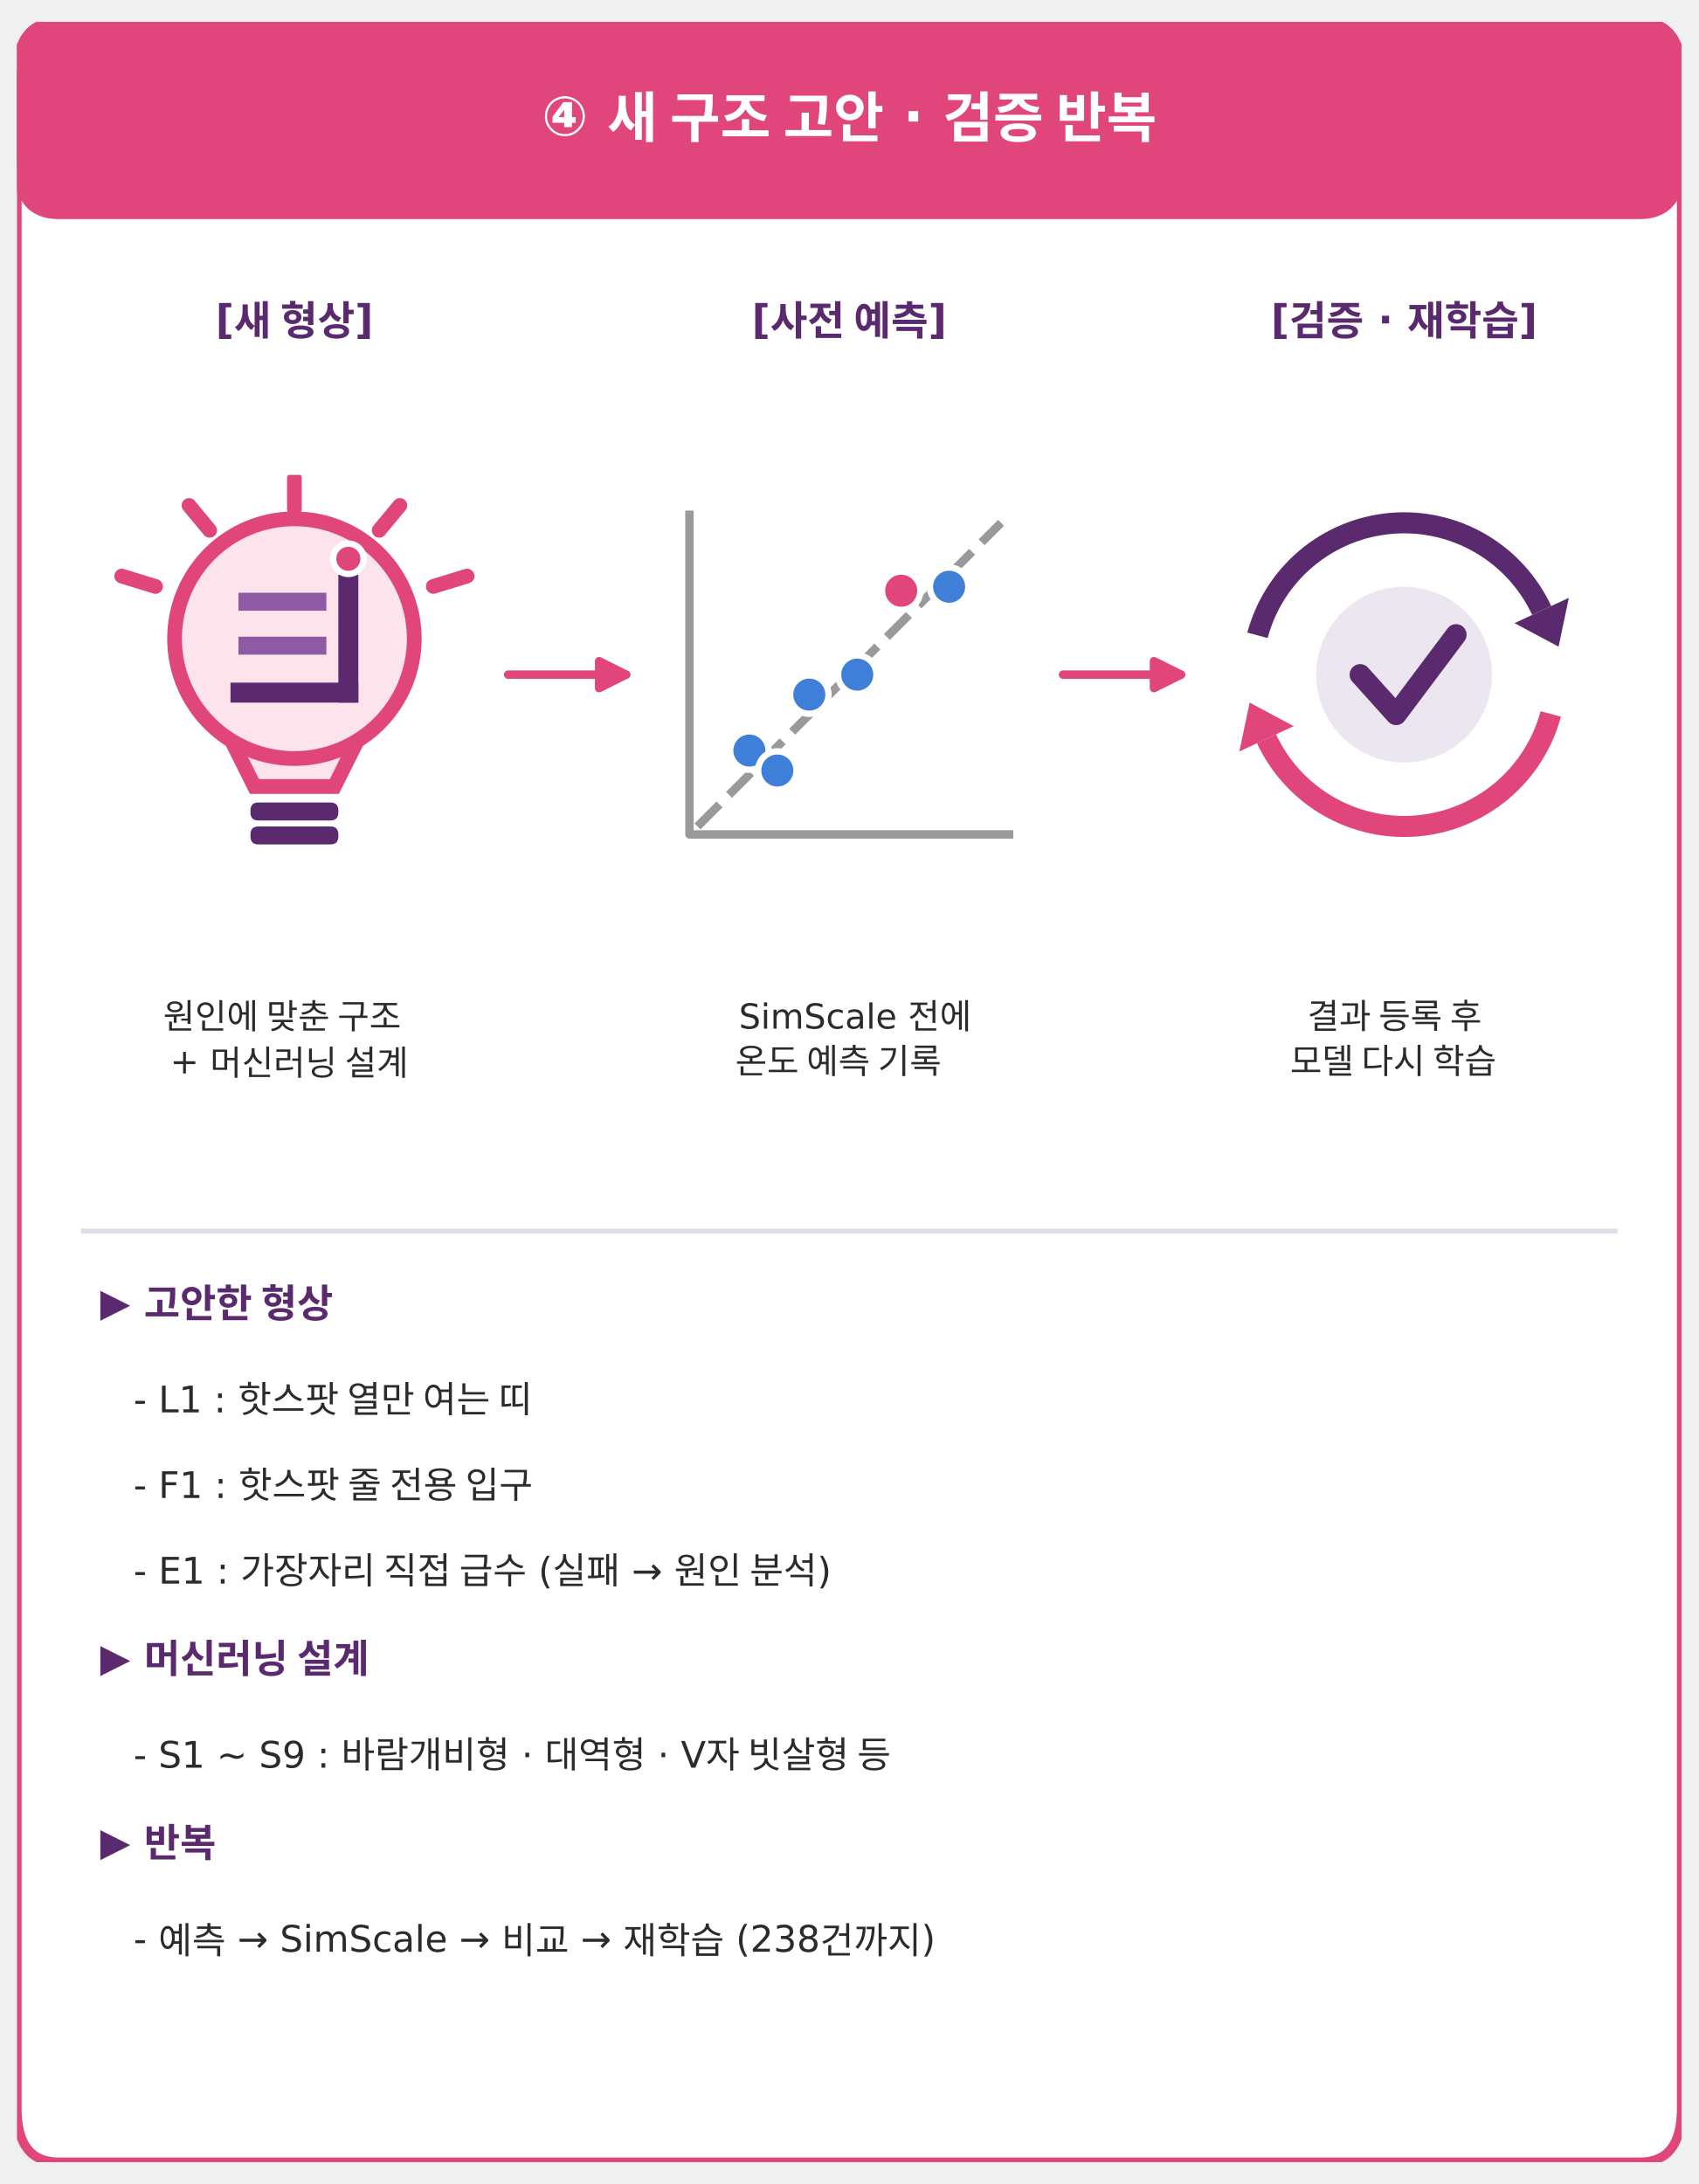
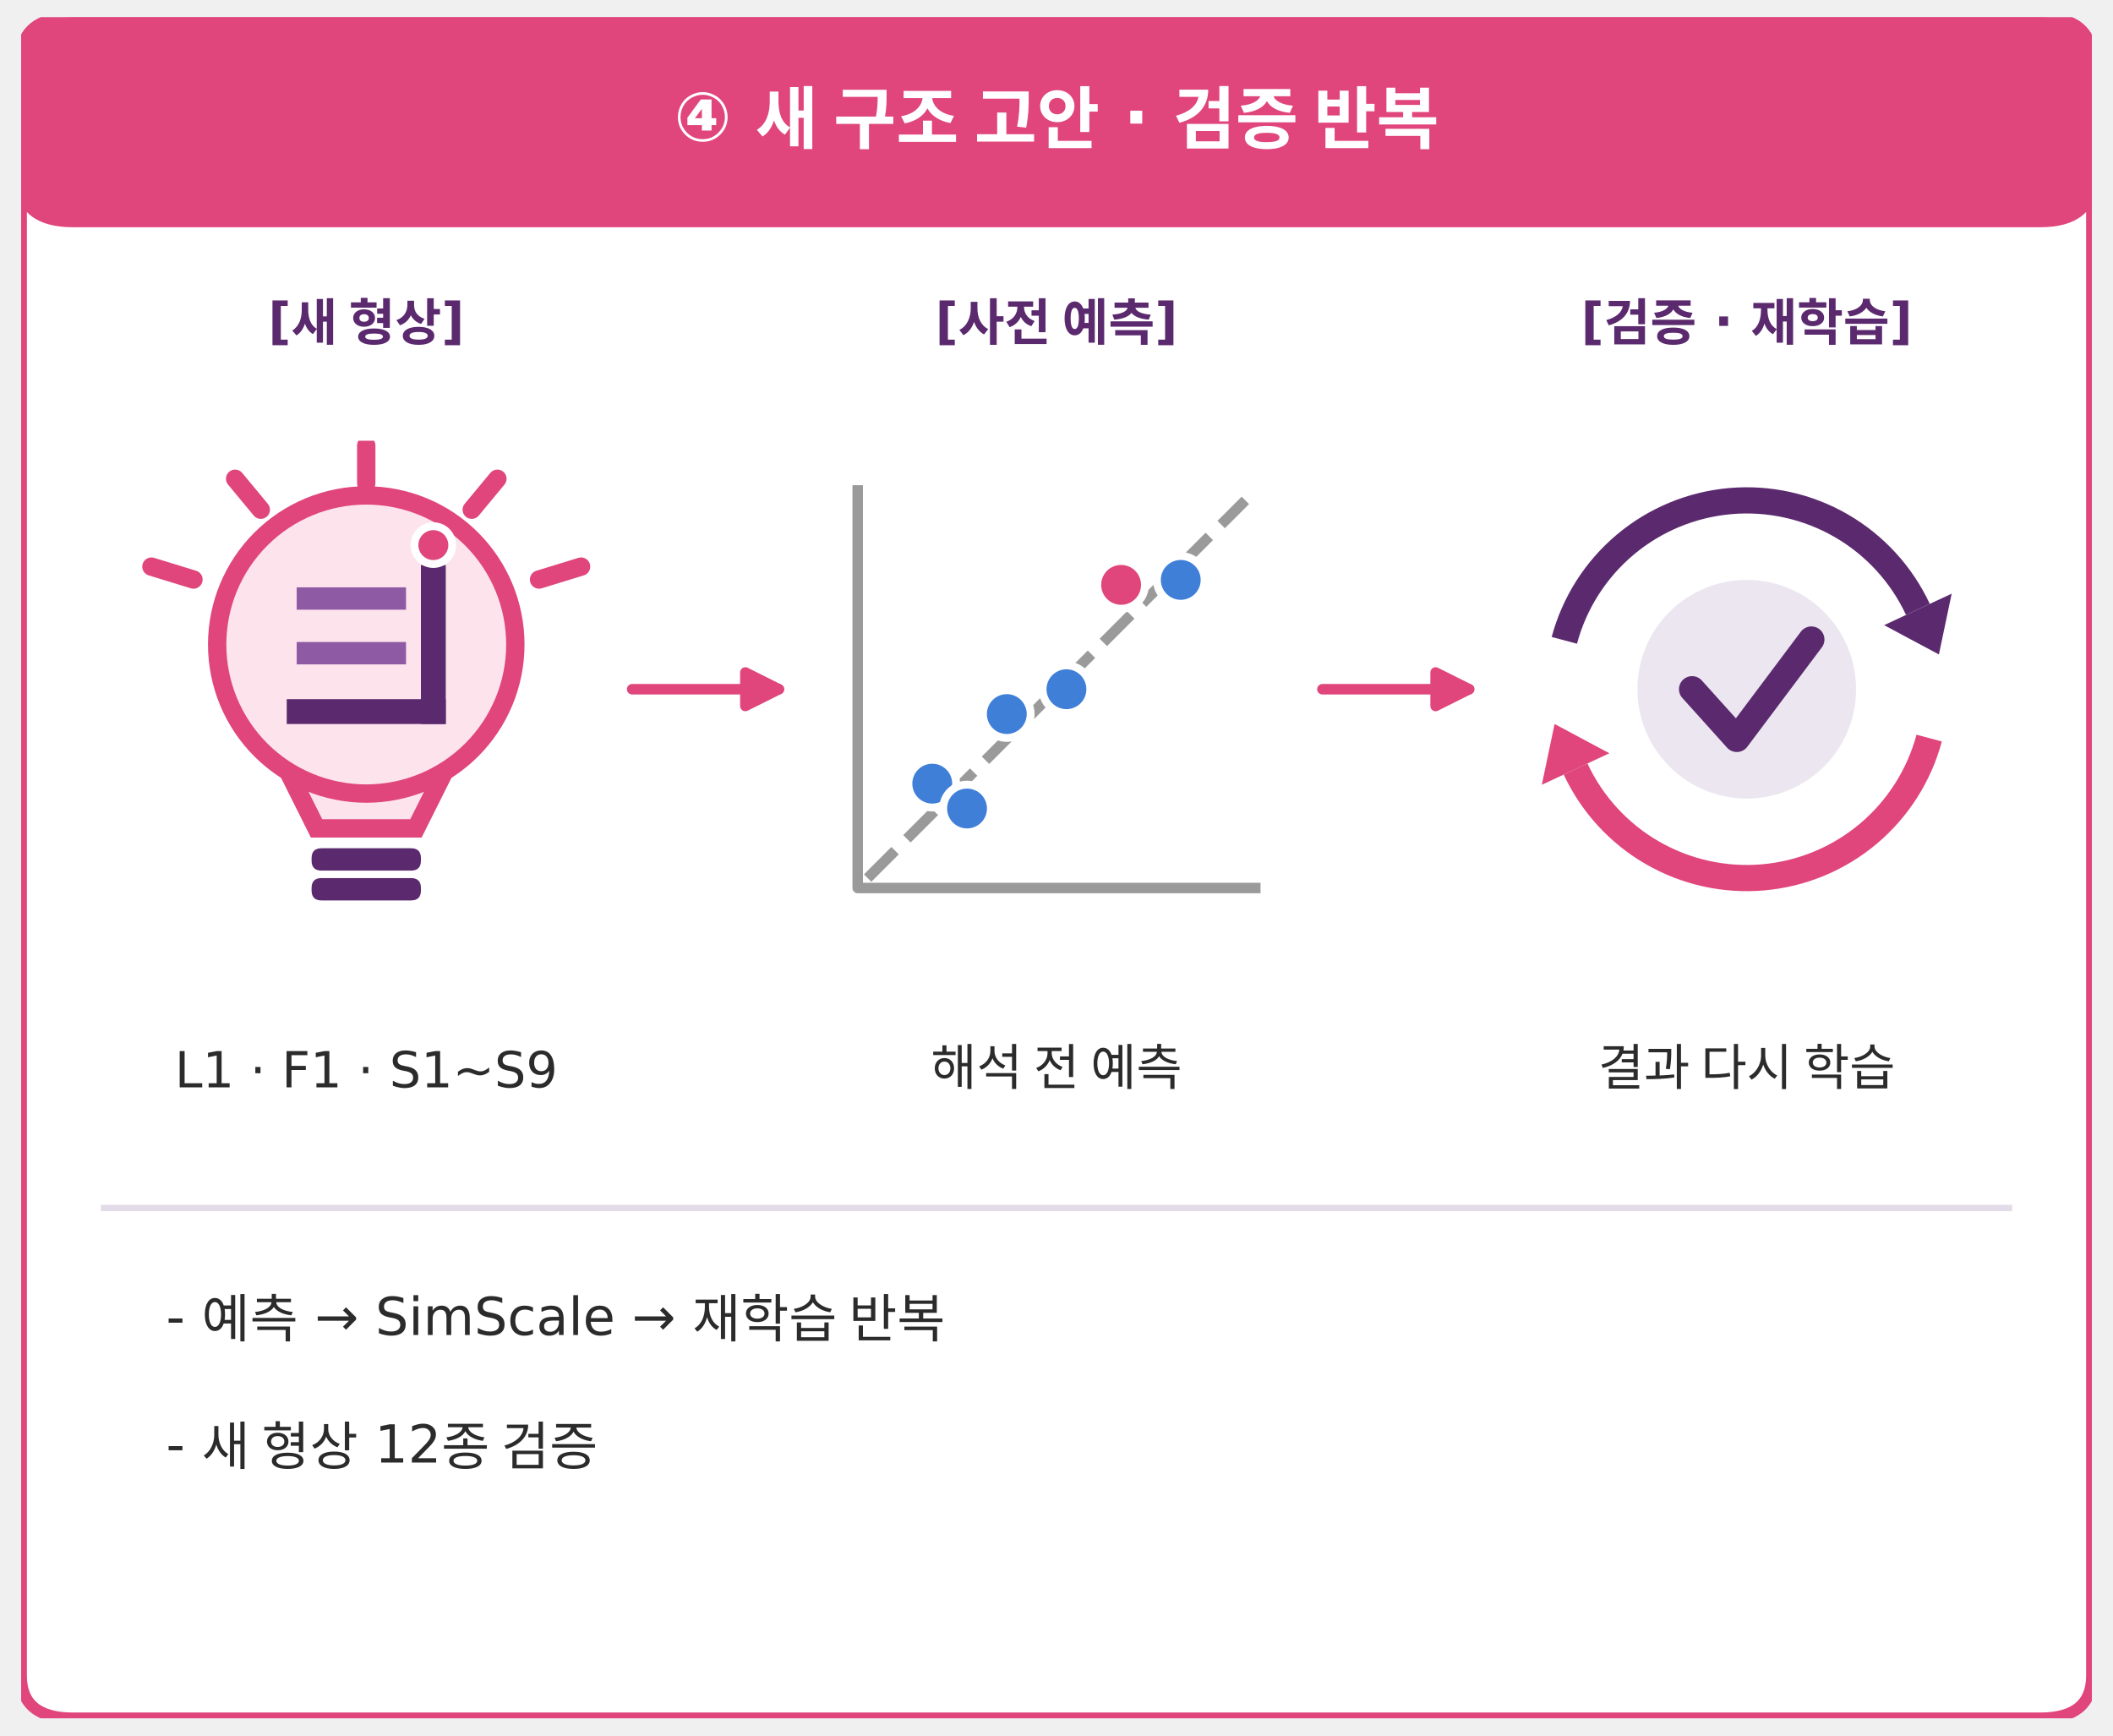
- <svg xmlns="http://www.w3.org/2000/svg" width="403.2pt" height="518.4pt" viewBox="0 0 403.2 518.4" version="1.1">
+ <svg xmlns="http://www.w3.org/2000/svg" width="403.2pt" height="331.2pt" viewBox="0 0 403.2 331.2" version="1.1">
  <defs>
    <style type="text/css">*{stroke-linejoin: round; stroke-linecap: butt}</style>
  </defs>
  <g id="figure_1">
    <g id="patch_1">
-       <path d="M 0 518.4  L 403.2 518.4  L 403.2 0  L 0 0  L 0 518.4  z " style="fill: none" />
+       <path d="M 0 331.2  L 403.2 331.2  L 403.2 0  L 0 0  L 0 331.2  z " style="fill: none" />
    </g>
    <g id="axes_1">
      <g id="patch_2">
-         <path d="M 13.91 513.216  L 389.29 513.216  Q 399.168 513.216 399.168 500.515  L 399.168 17.885  Q 399.168 5.184 389.29 5.184  L 13.91 5.184  Q 4.032 5.184 4.032 17.885  L 4.032 500.515  Q 4.032 513.216 13.91 513.216  z " clip-path="url(#pe3dcf95e6f)" style="fill: #ffffff; stroke: #e0457b; stroke-width: 2.2; stroke-linejoin: miter" />
+         <path d="M 13.91 327.888  L 389.29 327.888  Q 399.168 327.888 399.168 319.774  L 399.168 11.426  Q 399.168 3.312 389.29 3.312  L 13.91 3.312  Q 4.032 3.312 4.032 11.426  L 4.032 319.774  Q 4.032 327.888 13.91 327.888  z " clip-path="url(#pc4aa54b51f)" style="fill: #ffffff; stroke: #e0457b; stroke-width: 2.2; stroke-linejoin: miter" />
      </g>
      <g id="patch_3">
-         <path d="M 13.91 50.907  L 389.29 50.907  Q 399.168 50.907 399.168 38.206  L 399.168 17.885  Q 399.168 5.184 389.29 5.184  L 13.91 5.184  Q 4.032 5.184 4.032 17.885  L 4.032 38.206  Q 4.032 50.907 13.91 50.907  z " clip-path="url(#pe3dcf95e6f)" style="fill: #e0457b; stroke: #e0457b; stroke-width: 2.2; stroke-linejoin: miter" />
+         <path d="M 13.91 42.261  L 389.29 42.261  Q 399.168 42.261 399.168 34.147  L 399.168 11.426  Q 399.168 3.312 389.29 3.312  L 13.91 3.312  Q 4.032 3.312 4.032 11.426  L 4.032 34.147  Q 4.032 42.261 13.91 42.261  z " clip-path="url(#pc4aa54b51f)" style="fill: #e0457b; stroke: #e0457b; stroke-width: 2.2; stroke-linejoin: miter" />
      </g>
      <g id="line2d_1">
-         <path d="M 19.837 292.222  L 383.363 292.222  " clip-path="url(#pe3dcf95e6f)" style="fill: none; stroke: #e3dbe8; stroke-width: 1.2; stroke-linecap: square" />
+         <path d="M 19.837 230.515  L 383.363 230.515  " clip-path="url(#pc4aa54b51f)" style="fill: none; stroke: #e3dbe8; stroke-width: 1.2; stroke-linecap: square" />
      </g>
      <g id="text_1">
-         <text style="font-weight: 700; font-size: 13px; font-family: 'WenQuanYi Zen Hei', 'DejaVu Sans'; text-anchor: middle; fill: #ffffff" x="201.6" y="32.127" transform="rotate(-0 201.6 32.12698)">④ 새 구조 고안 · 검증 반복</text>
+         <text style="font-weight: 700; font-size: 13px; font-family: 'WenQuanYi Zen Hei', 'DejaVu Sans'; text-anchor: middle; fill: #ffffff" x="201.6" y="26.868" transform="rotate(-0 201.6 26.8681)">④ 새 구조 고안 · 검증 반복</text>
      </g>
      <g id="text_2">
-         <text style="font-weight: 700; font-size: 9.6px; font-family: 'WenQuanYi Zen Hei', 'DejaVu Sans'; text-anchor: middle; fill: #5b2a6e" x="69.888" y="79.187" transform="rotate(-0 69.888 79.18661)">[새 형상]</text>
+         <text style="font-weight: 700; font-size: 9.6px; font-family: 'WenQuanYi Zen Hei', 'DejaVu Sans'; text-anchor: middle; fill: #5b2a6e" x="69.888" y="64.614" transform="rotate(-0 69.888 64.6138)">[새 형상]</text>
      </g>
      <g id="text_3">
-         <text style="font-size: 8.2px; font-family: 'WenQuanYi Zen Hei', 'DejaVu Sans'; fill: #2b2b2b" transform="translate(38.72928 244.167)">원인에 맞춘 구조</text>
-         <text style="font-size: 8.2px; font-family: 'WenQuanYi Zen Hei', 'DejaVu Sans'; fill: #2b2b2b" transform="translate(40.37056 254.811)">+ 머신러닝 설계</text>
+         <text style="font-size: 9.5px; font-family: 'WenQuanYi Zen Hei', 'DejaVu Sans'; text-anchor: middle; fill: #2b2b2b" x="69.888" y="207.493" transform="rotate(-0 69.888 207.493)">L1 · F1 · S1~S9</text>
      </g>
      <g id="text_4">
-         <text style="font-weight: 700; font-size: 9.6px; font-family: 'WenQuanYi Zen Hei', 'DejaVu Sans'; text-anchor: middle; fill: #5b2a6e" x="201.6" y="79.187" transform="rotate(-0 201.6 79.18661)">[사전 예측]</text>
+         <text style="font-weight: 700; font-size: 9.6px; font-family: 'WenQuanYi Zen Hei', 'DejaVu Sans'; text-anchor: middle; fill: #5b2a6e" x="201.6" y="64.614" transform="rotate(-0 201.6 64.6138)">[사전 예측]</text>
      </g>
      <g id="text_5">
-         <text style="font-size: 8.2px; font-family: 'WenQuanYi Zen Hei', 'DejaVu Sans'; fill: #2b2b2b" transform="translate(175.3856 244.1548)">SimScale 전에</text>
-         <text style="font-size: 8.2px; font-family: 'WenQuanYi Zen Hei', 'DejaVu Sans'; fill: #2b2b2b" transform="translate(174.5413 254.779)">온도 예측 기록</text>
+         <text style="font-size: 9.5px; font-family: 'WenQuanYi Zen Hei', 'DejaVu Sans'; text-anchor: middle; fill: #2b2b2b" x="201.6" y="207.071" transform="rotate(-0 201.6 207.0715)">해석 전 예측</text>
      </g>
      <g id="text_6">
-         <text style="font-weight: 700; font-size: 9.6px; font-family: 'WenQuanYi Zen Hei', 'DejaVu Sans'; text-anchor: middle; fill: #5b2a6e" x="333.312" y="79.187" transform="rotate(-0 333.312 79.18661)">[검증 · 재학습]</text>
+         <text style="font-weight: 700; font-size: 9.6px; font-family: 'WenQuanYi Zen Hei', 'DejaVu Sans'; text-anchor: middle; fill: #5b2a6e" x="333.312" y="64.614" transform="rotate(-0 333.312 64.6138)">[검증 · 재학습]</text>
      </g>
      <g id="text_7">
-         <text style="font-size: 8.2px; font-family: 'WenQuanYi Zen Hei', 'DejaVu Sans'; fill: #2b2b2b" transform="translate(310.3533 244.119)">결과 등록 후</text>
-         <text style="font-size: 8.2px; font-family: 'WenQuanYi Zen Hei', 'DejaVu Sans'; fill: #2b2b2b" transform="translate(306.2533 254.779)">모델 다시 학습</text>
+         <text style="font-size: 9.5px; font-family: 'WenQuanYi Zen Hei', 'DejaVu Sans'; text-anchor: middle; fill: #2b2b2b" x="333.312" y="207.071" transform="rotate(-0 333.312 207.0715)">결과 다시 학습</text>
      </g>
      <g id="text_8">
-         <text style="font-weight: 700; font-size: 9.3px; font-family: 'WenQuanYi Zen Hei', 'DejaVu Sans'; text-anchor: start; fill: #5b2a6e" x="23.789" y="312.361" transform="rotate(-0 23.7888 312.3611)">▶ 고안한 형상</text>
+         <text style="font-size: 10px; font-family: 'WenQuanYi Zen Hei', 'DejaVu Sans'; text-anchor: start; fill: #2b2b2b" x="31.692" y="254.742" transform="rotate(-0 31.69152 254.742)">- 예측 → SimScale → 재학습 반복</text>
      </g>
      <g id="text_9">
-         <text style="font-size: 8.7px; font-family: 'WenQuanYi Zen Hei', 'DejaVu Sans'; text-anchor: start; fill: #2b2b2b" x="31.692" y="335.251" transform="rotate(-0 31.69152 335.2507)">- L1 : 핫스팟 열만 여는 띠</text>
-       </g>
-       <g id="text_10">
-         <text style="font-size: 8.7px; font-family: 'WenQuanYi Zen Hei', 'DejaVu Sans'; text-anchor: start; fill: #2b2b2b" x="31.692" y="355.572" transform="rotate(-0 31.69152 355.5719)">- F1 : 핫스팟 줄 전용 입구</text>
-       </g>
-       <g id="text_11">
-         <text style="font-size: 8.7px; font-family: 'WenQuanYi Zen Hei', 'DejaVu Sans'; text-anchor: start; fill: #2b2b2b" x="31.692" y="375.893" transform="rotate(-0 31.69152 375.8932)">- E1 : 가장자리 직접 급수 (실패 → 원인 분석)</text>
-       </g>
-       <g id="text_12">
-         <text style="font-weight: 700; font-size: 9.3px; font-family: 'WenQuanYi Zen Hei', 'DejaVu Sans'; text-anchor: start; fill: #5b2a6e" x="23.789" y="396.694" transform="rotate(-0 23.7888 396.6944)">▶ 머신러닝 설계</text>
-       </g>
-       <g id="text_13">
-         <text style="font-size: 8.7px; font-family: 'WenQuanYi Zen Hei', 'DejaVu Sans'; text-anchor: start; fill: #2b2b2b" x="31.692" y="419.584" transform="rotate(-0 31.69152 419.584)">- S1 ~ S9 : 바람개비형 · 대역형 · V자 빗살형 등</text>
-       </g>
-       <g id="text_14">
-         <text style="font-weight: 700; font-size: 9.3px; font-family: 'WenQuanYi Zen Hei', 'DejaVu Sans'; text-anchor: start; fill: #5b2a6e" x="23.789" y="440.385" transform="rotate(-0 23.7888 440.3851)">▶ 반복</text>
-       </g>
-       <g id="text_15">
-         <text style="font-size: 8.7px; font-family: 'WenQuanYi Zen Hei', 'DejaVu Sans'; text-anchor: start; fill: #2b2b2b" x="31.692" y="463.275" transform="rotate(-0 31.69152 463.2747)">- 예측 → SimScale → 비교 → 재학습 (238건까지)</text>
+         <text style="font-size: 10px; font-family: 'WenQuanYi Zen Hei', 'DejaVu Sans'; text-anchor: start; fill: #2b2b2b" x="31.692" y="279.085" transform="rotate(-0 31.69152 279.0852)">- 새 형상 12종 검증</text>
      </g>
    </g>
    <g id="axes_2">
      <g id="patch_4">
-         <path d="M 54.715 175.307  L 85.061 175.307  L 79.371 186.687  L 60.405 186.687  z " clip-path="url(#pa4e291192b)" style="fill: #fde3ec; stroke: #e0457b; stroke-width: 3.5; stroke-linejoin: miter" />
+         <path d="M 54.715 146.693  L 85.061 146.693  L 79.371 158.073  L 60.405 158.073  z " clip-path="url(#pedf1f6b26a)" style="fill: #fde3ec; stroke: #e0457b; stroke-width: 3.5; stroke-linejoin: miter" />
      </g>
      <g id="line2d_2">
-         <path d="M 102.86 139.202  L 110.88 136.737  " clip-path="url(#pa4e291192b)" style="fill: none; stroke: #e0457b; stroke-width: 3.5; stroke-linecap: round" />
+         <path d="M 102.86 110.588  L 110.88 108.123  " clip-path="url(#pedf1f6b26a)" style="fill: none; stroke: #e0457b; stroke-width: 3.5; stroke-linecap: round" />
      </g>
      <g id="line2d_3">
-         <path d="M 90.014 125.876  L 94.909 119.973  " clip-path="url(#pa4e291192b)" style="fill: none; stroke: #e0457b; stroke-width: 3.5; stroke-linecap: round" />
+         <path d="M 90.014 97.262  L 94.909 91.358  " clip-path="url(#pedf1f6b26a)" style="fill: none; stroke: #e0457b; stroke-width: 3.5; stroke-linecap: round" />
      </g>
      <g id="line2d_4">
-         <path d="M 69.888 120.826  L 69.888 113.618  " clip-path="url(#pa4e291192b)" style="fill: none; stroke: #e0457b; stroke-width: 3.5; stroke-linecap: round" />
+         <path d="M 69.888 92.211  L 69.888 85.004  " clip-path="url(#pedf1f6b26a)" style="fill: none; stroke: #e0457b; stroke-width: 3.5; stroke-linecap: round" />
      </g>
      <g id="line2d_5">
-         <path d="M 49.762 125.876  L 44.867 119.973  " clip-path="url(#pa4e291192b)" style="fill: none; stroke: #e0457b; stroke-width: 3.5; stroke-linecap: round" />
+         <path d="M 49.762 97.262  L 44.867 91.358  " clip-path="url(#pedf1f6b26a)" style="fill: none; stroke: #e0457b; stroke-width: 3.5; stroke-linecap: round" />
      </g>
      <g id="line2d_6">
-         <path d="M 36.916 139.202  L 28.896 136.737  " clip-path="url(#pa4e291192b)" style="fill: none; stroke: #e0457b; stroke-width: 3.5; stroke-linecap: round" />
+         <path d="M 36.916 110.588  L 28.896 108.123  " clip-path="url(#pedf1f6b26a)" style="fill: none; stroke: #e0457b; stroke-width: 3.5; stroke-linecap: round" />
      </g>
      <g id="patch_5">
-         <path d="M 69.888 180.049  C 77.433 180.049 84.67 177.051 90.005 171.716  C 95.34 166.381 98.338 159.144 98.338 151.599  C 98.338 144.054 95.34 136.817 90.005 131.482  C 84.67 126.147 77.433 123.149 69.888 123.149  C 62.343 123.149 55.106 126.147 49.771 131.482  C 44.436 136.817 41.438 144.054 41.438 151.599  C 41.438 159.144 44.436 166.381 49.771 171.716  C 55.106 177.051 62.343 180.049 69.888 180.049  z " clip-path="url(#pa4e291192b)" style="fill: #fde3ec; stroke: #e0457b; stroke-width: 3.5; stroke-linejoin: miter" />
+         <path d="M 69.888 151.434  C 77.433 151.434 84.67 148.437 90.005 143.102  C 95.34 137.767 98.338 130.53 98.338 122.985  C 98.338 115.44 95.34 108.203 90.005 102.868  C 84.67 97.532 77.433 94.535 69.888 94.535  C 62.343 94.535 55.106 97.532 49.771 102.868  C 44.436 108.203 41.438 115.44 41.438 122.985  C 41.438 130.53 44.436 137.767 49.771 143.102  C 55.106 148.437 62.343 151.434 69.888 151.434  z " clip-path="url(#pedf1f6b26a)" style="fill: #fde3ec; stroke: #e0457b; stroke-width: 3.5; stroke-linejoin: miter" />
      </g>
      <g id="patch_6">
-         <path d="M 61.353 194.748  L 78.423 194.748  Q 80.32 194.748 80.32 192.851  L 80.32 192.377  Q 80.32 190.48 78.423 190.48  L 61.353 190.48  Q 59.456 190.48 59.456 192.377  L 59.456 192.851  Q 59.456 194.748 61.353 194.748  z " clip-path="url(#pa4e291192b)" style="fill: #5b2a6e" />
+         <path d="M 61.353 166.133  L 78.423 166.133  Q 80.32 166.133 80.32 164.237  L 80.32 163.763  Q 80.32 161.866 78.423 161.866  L 61.353 161.866  Q 59.456 161.866 59.456 163.763  L 59.456 164.237  Q 59.456 166.133 61.353 166.133  z " clip-path="url(#pedf1f6b26a)" style="fill: #5b2a6e" />
      </g>
      <g id="patch_7">
-         <path d="M 61.353 200.438  L 78.423 200.438  Q 80.32 200.438 80.32 198.541  L 80.32 198.067  Q 80.32 196.17 78.423 196.17  L 61.353 196.17  Q 59.456 196.17 59.456 198.067  L 59.456 198.541  Q 59.456 200.438 61.353 200.438  z " clip-path="url(#pa4e291192b)" style="fill: #5b2a6e" />
+         <path d="M 61.353 171.823  L 78.423 171.823  Q 80.32 171.823 80.32 169.927  L 80.32 169.453  Q 80.32 167.556 78.423 167.556  L 61.353 167.556  Q 59.456 167.556 59.456 169.453  L 59.456 169.927  Q 59.456 171.823 61.353 171.823  z " clip-path="url(#pedf1f6b26a)" style="fill: #5b2a6e" />
      </g>
      <g id="patch_8">
-         <path d="M 54.715 166.772  L 85.061 166.772  L 85.061 162.03  L 54.715 162.03  z " clip-path="url(#pa4e291192b)" style="fill: #5b2a6e" />
+         <path d="M 54.715 138.158  L 85.061 138.158  L 85.061 133.416  L 54.715 133.416  z " clip-path="url(#pedf1f6b26a)" style="fill: #5b2a6e" />
      </g>
      <g id="patch_9">
-         <path d="M 80.32 166.772  L 85.061 166.772  L 85.061 136.426  L 80.32 136.426  z " clip-path="url(#pa4e291192b)" style="fill: #5b2a6e" />
+         <path d="M 80.32 138.158  L 85.061 138.158  L 85.061 107.811  L 80.32 107.811  z " clip-path="url(#pedf1f6b26a)" style="fill: #5b2a6e" />
      </g>
      <g id="patch_10">
-         <path d="M 56.611 155.392  L 77.475 155.392  L 77.475 151.125  L 56.611 151.125  z " clip-path="url(#pa4e291192b)" style="fill: #8e5aa3" />
+         <path d="M 56.611 126.778  L 77.475 126.778  L 77.475 122.51  L 56.611 122.51  z " clip-path="url(#pedf1f6b26a)" style="fill: #8e5aa3" />
      </g>
      <g id="patch_11">
-         <path d="M 56.611 144.961  L 77.475 144.961  L 77.475 140.693  L 56.611 140.693  z " clip-path="url(#pa4e291192b)" style="fill: #8e5aa3" />
+         <path d="M 56.611 116.346  L 77.475 116.346  L 77.475 112.079  L 56.611 112.079  z " clip-path="url(#pedf1f6b26a)" style="fill: #8e5aa3" />
      </g>
      <g id="patch_12">
-         <path d="M 82.69 136.236  C 83.646 136.236 84.563 135.856 85.239 135.18  C 85.914 134.505 86.294 133.588 86.294 132.632  C 86.294 131.677 85.914 130.76 85.239 130.084  C 84.563 129.408 83.646 129.029 82.69 129.029  C 81.735 129.029 80.818 129.408 80.142 130.084  C 79.466 130.76 79.087 131.677 79.087 132.632  C 79.087 133.588 79.466 134.505 80.142 135.18  C 80.818 135.856 81.735 136.236 82.69 136.236  z " clip-path="url(#pa4e291192b)" style="fill: #e0457b; stroke: #ffffff; stroke-width: 1.5; stroke-linejoin: miter" />
+         <path d="M 82.69 107.622  C 83.646 107.622 84.563 107.242 85.239 106.566  C 85.914 105.89 86.294 104.974 86.294 104.018  C 86.294 103.062 85.914 102.146 85.239 101.47  C 84.563 100.794 83.646 100.414 82.69 100.414  C 81.735 100.414 80.818 100.794 80.142 101.47  C 79.466 102.146 79.087 103.062 79.087 104.018  C 79.087 104.974 79.466 105.89 80.142 106.566  C 80.818 107.242 81.735 107.622 82.69 107.622  z " clip-path="url(#pedf1f6b26a)" style="fill: #e0457b; stroke: #ffffff; stroke-width: 1.5; stroke-linejoin: miter" />
      </g>
    </g>
    <g id="axes_3">
      <g id="line2d_7">
-         <path d="M 165.564 196.17  L 237.636 124.097  " clip-path="url(#p210c672f8b)" style="fill: none; stroke-dasharray: 7.4,3.2; stroke-dashoffset: 0; stroke: #9a9a9a; stroke-width: 2" />
+         <path d="M 165.564 167.556  L 237.636 95.483  " clip-path="url(#p9eeb3ea9e0)" style="fill: none; stroke-dasharray: 7.4,3.2; stroke-dashoffset: 0; stroke: #9a9a9a; stroke-width: 2" />
      </g>
      <g id="line2d_8">
-         <path d="M 163.667 122.201  L 163.667 198.067  L 239.533 198.067  " clip-path="url(#p210c672f8b)" style="fill: none; stroke: #9a9a9a; stroke-width: 2; stroke-linecap: square" />
+         <path d="M 163.667 93.586  L 163.667 169.453  L 239.533 169.453  " clip-path="url(#p9eeb3ea9e0)" style="fill: none; stroke: #9a9a9a; stroke-width: 2; stroke-linecap: square" />
      </g>
      <g id="patch_13">
-         <path d="M 177.892 182.704  C 179.099 182.704 180.257 182.224 181.111 181.371  C 181.964 180.517 182.444 179.359 182.444 178.152  C 182.444 176.945 181.964 175.787 181.111 174.933  C 180.257 174.08 179.099 173.6 177.892 173.6  C 176.685 173.6 175.527 174.08 174.673 174.933  C 173.819 175.787 173.34 176.945 173.34 178.152  C 173.34 179.359 173.819 180.517 174.673 181.371  C 175.527 182.224 176.685 182.704 177.892 182.704  z " clip-path="url(#p210c672f8b)" style="fill: #3f7fd8; stroke: #ffffff; stroke-width: 1.5; stroke-linejoin: miter" />
+         <path d="M 177.892 154.09  C 179.099 154.09 180.257 153.61 181.111 152.756  C 181.964 151.903 182.444 150.745 182.444 149.538  C 182.444 148.331 181.964 147.173 181.111 146.319  C 180.257 145.465 179.099 144.986 177.892 144.986  C 176.685 144.986 175.527 145.465 174.673 146.319  C 173.819 147.173 173.34 148.331 173.34 149.538  C 173.34 150.745 173.819 151.903 174.673 152.756  C 175.527 153.61 176.685 154.09 177.892 154.09  z " clip-path="url(#p9eeb3ea9e0)" style="fill: #3f7fd8; stroke: #ffffff; stroke-width: 1.5; stroke-linejoin: miter" />
      </g>
      <g id="patch_14">
-         <path d="M 192.117 169.427  C 193.324 169.427 194.482 168.948 195.335 168.094  C 196.189 167.241 196.669 166.083 196.669 164.875  C 196.669 163.668 196.189 162.51 195.335 161.657  C 194.482 160.803 193.324 160.323 192.117 160.323  C 190.91 160.323 189.752 160.803 188.898 161.657  C 188.044 162.51 187.565 163.668 187.565 164.875  C 187.565 166.083 188.044 167.241 188.898 168.094  C 189.752 168.948 190.91 169.427 192.117 169.427  z " clip-path="url(#p210c672f8b)" style="fill: #3f7fd8; stroke: #ffffff; stroke-width: 1.5; stroke-linejoin: miter" />
+         <path d="M 192.117 140.813  C 193.324 140.813 194.482 140.333 195.335 139.48  C 196.189 138.626 196.669 137.468 196.669 136.261  C 196.669 135.054 196.189 133.896 195.335 133.042  C 194.482 132.189 193.324 131.709 192.117 131.709  C 190.91 131.709 189.752 132.189 188.898 133.042  C 188.044 133.896 187.565 135.054 187.565 136.261  C 187.565 137.468 188.044 138.626 188.898 139.48  C 189.752 140.333 190.91 140.813 192.117 140.813  z " clip-path="url(#p9eeb3ea9e0)" style="fill: #3f7fd8; stroke: #ffffff; stroke-width: 1.5; stroke-linejoin: miter" />
      </g>
      <g id="patch_15">
-         <path d="M 203.497 164.686  C 204.704 164.686 205.862 164.206 206.715 163.352  C 207.569 162.499 208.049 161.341 208.049 160.134  C 208.049 158.927 207.569 157.769 206.715 156.915  C 205.862 156.061 204.704 155.582 203.497 155.582  C 202.289 155.582 201.132 156.061 200.278 156.915  C 199.424 157.769 198.945 158.927 198.945 160.134  C 198.945 161.341 199.424 162.499 200.278 163.352  C 201.132 164.206 202.289 164.686 203.497 164.686  z " clip-path="url(#p210c672f8b)" style="fill: #3f7fd8; stroke: #ffffff; stroke-width: 1.5; stroke-linejoin: miter" />
+         <path d="M 203.497 136.071  C 204.704 136.071 205.862 135.592 206.715 134.738  C 207.569 133.885 208.049 132.727 208.049 131.52  C 208.049 130.312 207.569 129.154 206.715 128.301  C 205.862 127.447 204.704 126.968 203.497 126.968  C 202.289 126.968 201.132 127.447 200.278 128.301  C 199.424 129.154 198.945 130.312 198.945 131.52  C 198.945 132.727 199.424 133.885 200.278 134.738  C 201.132 135.592 202.289 136.071 203.497 136.071  z " clip-path="url(#p9eeb3ea9e0)" style="fill: #3f7fd8; stroke: #ffffff; stroke-width: 1.5; stroke-linejoin: miter" />
      </g>
      <g id="patch_16">
-         <path d="M 213.928 144.771  C 215.135 144.771 216.293 144.291 217.147 143.438  C 218.001 142.584 218.48 141.426 218.48 140.219  C 218.48 139.012 218.001 137.854 217.147 137  C 216.293 136.147 215.135 135.667 213.928 135.667  C 212.721 135.667 211.563 136.147 210.71 137  C 209.856 137.854 209.376 139.012 209.376 140.219  C 209.376 141.426 209.856 142.584 210.71 143.438  C 211.563 144.291 212.721 144.771 213.928 144.771  z " clip-path="url(#p210c672f8b)" style="fill: #e0457b; stroke: #ffffff; stroke-width: 1.5; stroke-linejoin: miter" />
+         <path d="M 213.928 116.157  C 215.135 116.157 216.293 115.677 217.147 114.823  C 218.001 113.97 218.48 112.812 218.48 111.605  C 218.48 110.397 218.001 109.24 217.147 108.386  C 216.293 107.532 215.135 107.053 213.928 107.053  C 212.721 107.053 211.563 107.532 210.71 108.386  C 209.856 109.24 209.376 110.397 209.376 111.605  C 209.376 112.812 209.856 113.97 210.71 114.823  C 211.563 115.677 212.721 116.157 213.928 116.157  z " clip-path="url(#p9eeb3ea9e0)" style="fill: #e0457b; stroke: #ffffff; stroke-width: 1.5; stroke-linejoin: miter" />
      </g>
      <g id="patch_17">
-         <path d="M 225.308 143.823  C 226.515 143.823 227.673 143.343 228.527 142.489  C 229.381 141.636 229.86 140.478 229.86 139.271  C 229.86 138.063 229.381 136.905 228.527 136.052  C 227.673 135.198 226.515 134.719 225.308 134.719  C 224.101 134.719 222.943 135.198 222.089 136.052  C 221.236 136.905 220.756 138.063 220.756 139.271  C 220.756 140.478 221.236 141.636 222.089 142.489  C 222.943 143.343 224.101 143.823 225.308 143.823  z " clip-path="url(#p210c672f8b)" style="fill: #3f7fd8; stroke: #ffffff; stroke-width: 1.5; stroke-linejoin: miter" />
+         <path d="M 225.308 115.208  C 226.515 115.208 227.673 114.729 228.527 113.875  C 229.381 113.021 229.86 111.864 229.86 110.656  C 229.86 109.449 229.381 108.291 228.527 107.438  C 227.673 106.584 226.515 106.104 225.308 106.104  C 224.101 106.104 222.943 106.584 222.089 107.438  C 221.236 108.291 220.756 109.449 220.756 110.656  C 220.756 111.864 221.236 113.021 222.089 113.875  C 222.943 114.729 224.101 115.208 225.308 115.208  z " clip-path="url(#p9eeb3ea9e0)" style="fill: #3f7fd8; stroke: #ffffff; stroke-width: 1.5; stroke-linejoin: miter" />
      </g>
      <g id="patch_18">
-         <path d="M 184.53 187.446  C 185.737 187.446 186.895 186.966 187.749 186.112  C 188.602 185.259 189.082 184.101 189.082 182.894  C 189.082 181.686 188.602 180.528 187.749 179.675  C 186.895 178.821 185.737 178.342 184.53 178.342  C 183.323 178.342 182.165 178.821 181.311 179.675  C 180.458 180.528 179.978 181.686 179.978 182.894  C 179.978 184.101 180.458 185.259 181.311 186.112  C 182.165 186.966 183.323 187.446 184.53 187.446  z " clip-path="url(#p210c672f8b)" style="fill: #3f7fd8; stroke: #ffffff; stroke-width: 1.5; stroke-linejoin: miter" />
+         <path d="M 184.53 158.831  C 185.737 158.831 186.895 158.352 187.749 157.498  C 188.602 156.644 189.082 155.487 189.082 154.279  C 189.082 153.072 188.602 151.914 187.749 151.061  C 186.895 150.207 185.737 149.727 184.53 149.727  C 183.323 149.727 182.165 150.207 181.311 151.061  C 180.458 151.914 179.978 153.072 179.978 154.279  C 179.978 155.487 180.458 156.644 181.311 157.498  C 182.165 158.352 183.323 158.831 184.53 158.831  z " clip-path="url(#p9eeb3ea9e0)" style="fill: #3f7fd8; stroke: #ffffff; stroke-width: 1.5; stroke-linejoin: miter" />
      </g>
    </g>
    <g id="axes_4">
      <g id="patch_19">
-         <path d="M 365.972 144.904  C 362.847 138.203 357.734 132.622 351.33 128.925  C 344.927 125.228 337.537 123.59 330.171 124.234  C 322.805 124.879 315.813 127.775 310.148 132.528  C 304.484 137.281 300.417 143.664 298.504 150.807  " clip-path="url(#pc7c4ce5a79)" style="fill: none; stroke: #5b2a6e; stroke-width: 5; stroke-linejoin: miter" />
+         <path d="M 365.972 116.29  C 362.847 109.588 357.734 104.008 351.33 100.311  C 344.927 96.614 337.537 94.976 330.171 95.62  C 322.805 96.265 315.813 99.161 310.148 103.914  C 304.484 108.667 300.417 115.05 298.504 122.193  " clip-path="url(#p1382c3d164)" style="fill: none; stroke: #5b2a6e; stroke-width: 5; stroke-linejoin: miter" />
      </g>
      <g id="patch_20">
-         <path d="M 300.652 175.363  C 303.777 182.065 308.89 187.645 315.294 191.342  C 321.697 195.039 329.087 196.677 336.453 196.033  C 343.819 195.389 350.811 192.492 356.476 187.739  C 362.14 182.986 366.207 176.603 368.12 169.461  " clip-path="url(#pc7c4ce5a79)" style="fill: none; stroke: #e0457b; stroke-width: 5; stroke-linejoin: miter" />
+         <path d="M 300.652 146.749  C 303.777 153.451 308.89 159.031 315.294 162.728  C 321.697 166.425 329.087 168.063 336.453 167.419  C 343.819 166.774 350.811 163.878 356.476 159.125  C 362.14 154.372 366.207 147.989 368.12 140.846  " clip-path="url(#p1382c3d164)" style="fill: none; stroke: #e0457b; stroke-width: 5; stroke-linejoin: miter" />
      </g>
      <g id="patch_21">
-         <path d="M 333.312 180.997  C 338.845 180.997 344.152 178.799 348.064 174.886  C 351.977 170.974 354.175 165.667 354.175 160.134  C 354.175 154.601 351.977 149.294 348.064 145.381  C 344.152 141.469 338.845 139.271 333.312 139.271  C 327.779 139.271 322.472 141.469 318.56 145.381  C 314.647 149.294 312.449 154.601 312.449 160.134  C 312.449 165.667 314.647 170.974 318.56 174.886  C 322.472 178.799 327.779 180.997 333.312 180.997  z " clip-path="url(#pc7c4ce5a79)" style="fill: #ece6f0" />
+         <path d="M 333.312 152.383  C 338.845 152.383 344.152 150.184 348.064 146.272  C 351.977 142.36 354.175 137.053 354.175 131.52  C 354.175 125.987 351.977 120.679 348.064 116.767  C 344.152 112.855 338.845 110.656 333.312 110.656  C 327.779 110.656 322.472 112.855 318.56 116.767  C 314.647 120.679 312.449 125.987 312.449 131.52  C 312.449 137.053 314.647 142.36 318.56 146.272  C 322.472 150.184 327.779 152.383 333.312 152.383  z " clip-path="url(#p1382c3d164)" style="fill: #ece6f0" />
      </g>
      <g id="line2d_9">
-         <path d="M 322.88 160.134  L 331.415 169.617  L 345.64 150.65  " clip-path="url(#pc7c4ce5a79)" style="fill: none; stroke: #5b2a6e; stroke-width: 5; stroke-linecap: round" />
+         <path d="M 322.88 131.52  L 331.415 141.003  L 345.64 122.036  " clip-path="url(#p1382c3d164)" style="fill: none; stroke: #5b2a6e; stroke-width: 5; stroke-linecap: round" />
      </g>
      <g id="patch_22">
-         <path d="M 369.98 153.499  L 372.418 141.898  L 359.526 147.91  z " clip-path="url(#pc7c4ce5a79)" style="fill: #5b2a6e" />
+         <path d="M 369.98 124.885  L 372.418 113.284  L 359.526 119.296  z " clip-path="url(#p1382c3d164)" style="fill: #5b2a6e" />
      </g>
      <g id="patch_23">
-         <path d="M 296.644 166.769  L 294.206 178.369  L 307.098 172.358  z " clip-path="url(#pc7c4ce5a79)" style="fill: #e0457b" />
+         <path d="M 296.644 138.154  L 294.206 149.755  L 307.098 143.743  z " clip-path="url(#p1382c3d164)" style="fill: #e0457b" />
      </g>
    </g>
    <g id="patch_24">
-       <path d="M 120.624 160.134  Q 135.744 160.134 148.627 160.134  " style="fill: none; stroke: #e0457b; stroke-width: 2; stroke-linecap: round" />
-       <path d="M 142.227 156.934  L 148.627 160.134  L 142.227 163.334  z " style="fill: #e0457b; stroke: #e0457b; stroke-width: 2; stroke-linecap: round" />
+       <path d="M 120.624 131.52  Q 135.744 131.52 148.627 131.52  " style="fill: none; stroke: #e0457b; stroke-width: 2; stroke-linecap: round" />
+       <path d="M 142.227 128.32  L 148.627 131.52  L 142.227 134.72  z " style="fill: #e0457b; stroke: #e0457b; stroke-width: 2; stroke-linecap: round" />
    </g>
    <g id="patch_25">
-       <path d="M 252.336 160.134  Q 267.456 160.134 280.339 160.134  " style="fill: none; stroke: #e0457b; stroke-width: 2; stroke-linecap: round" />
-       <path d="M 273.939 156.934  L 280.339 160.134  L 273.939 163.334  z " style="fill: #e0457b; stroke: #e0457b; stroke-width: 2; stroke-linecap: round" />
+       <path d="M 252.336 131.52  Q 267.456 131.52 280.339 131.52  " style="fill: none; stroke: #e0457b; stroke-width: 2; stroke-linecap: round" />
+       <path d="M 273.939 128.32  L 280.339 131.52  L 273.939 134.72  z " style="fill: #e0457b; stroke: #e0457b; stroke-width: 2; stroke-linecap: round" />
    </g>
  </g>
  <defs>
-     <clipPath id="pe3dcf95e6f">
-       <rect x="4.032" y="5.184" width="395.136" height="508.032" />
+     <clipPath id="pc4aa54b51f">
+       <rect x="4.032" y="3.312" width="395.136" height="324.576" />
    </clipPath>
-     <clipPath id="pa4e291192b">
-       <rect x="22.472" y="112.717" width="94.833" height="94.833" />
+     <clipPath id="pedf1f6b26a">
+       <rect x="22.472" y="84.103" width="94.833" height="94.833" />
    </clipPath>
-     <clipPath id="p210c672f8b">
-       <rect x="154.184" y="112.717" width="94.833" height="94.833" />
+     <clipPath id="p9eeb3ea9e0">
+       <rect x="154.184" y="84.103" width="94.833" height="94.833" />
    </clipPath>
-     <clipPath id="pc7c4ce5a79">
-       <rect x="285.896" y="112.717" width="94.833" height="94.833" />
+     <clipPath id="p1382c3d164">
+       <rect x="285.896" y="84.103" width="94.833" height="94.833" />
    </clipPath>
  </defs>
</svg>
